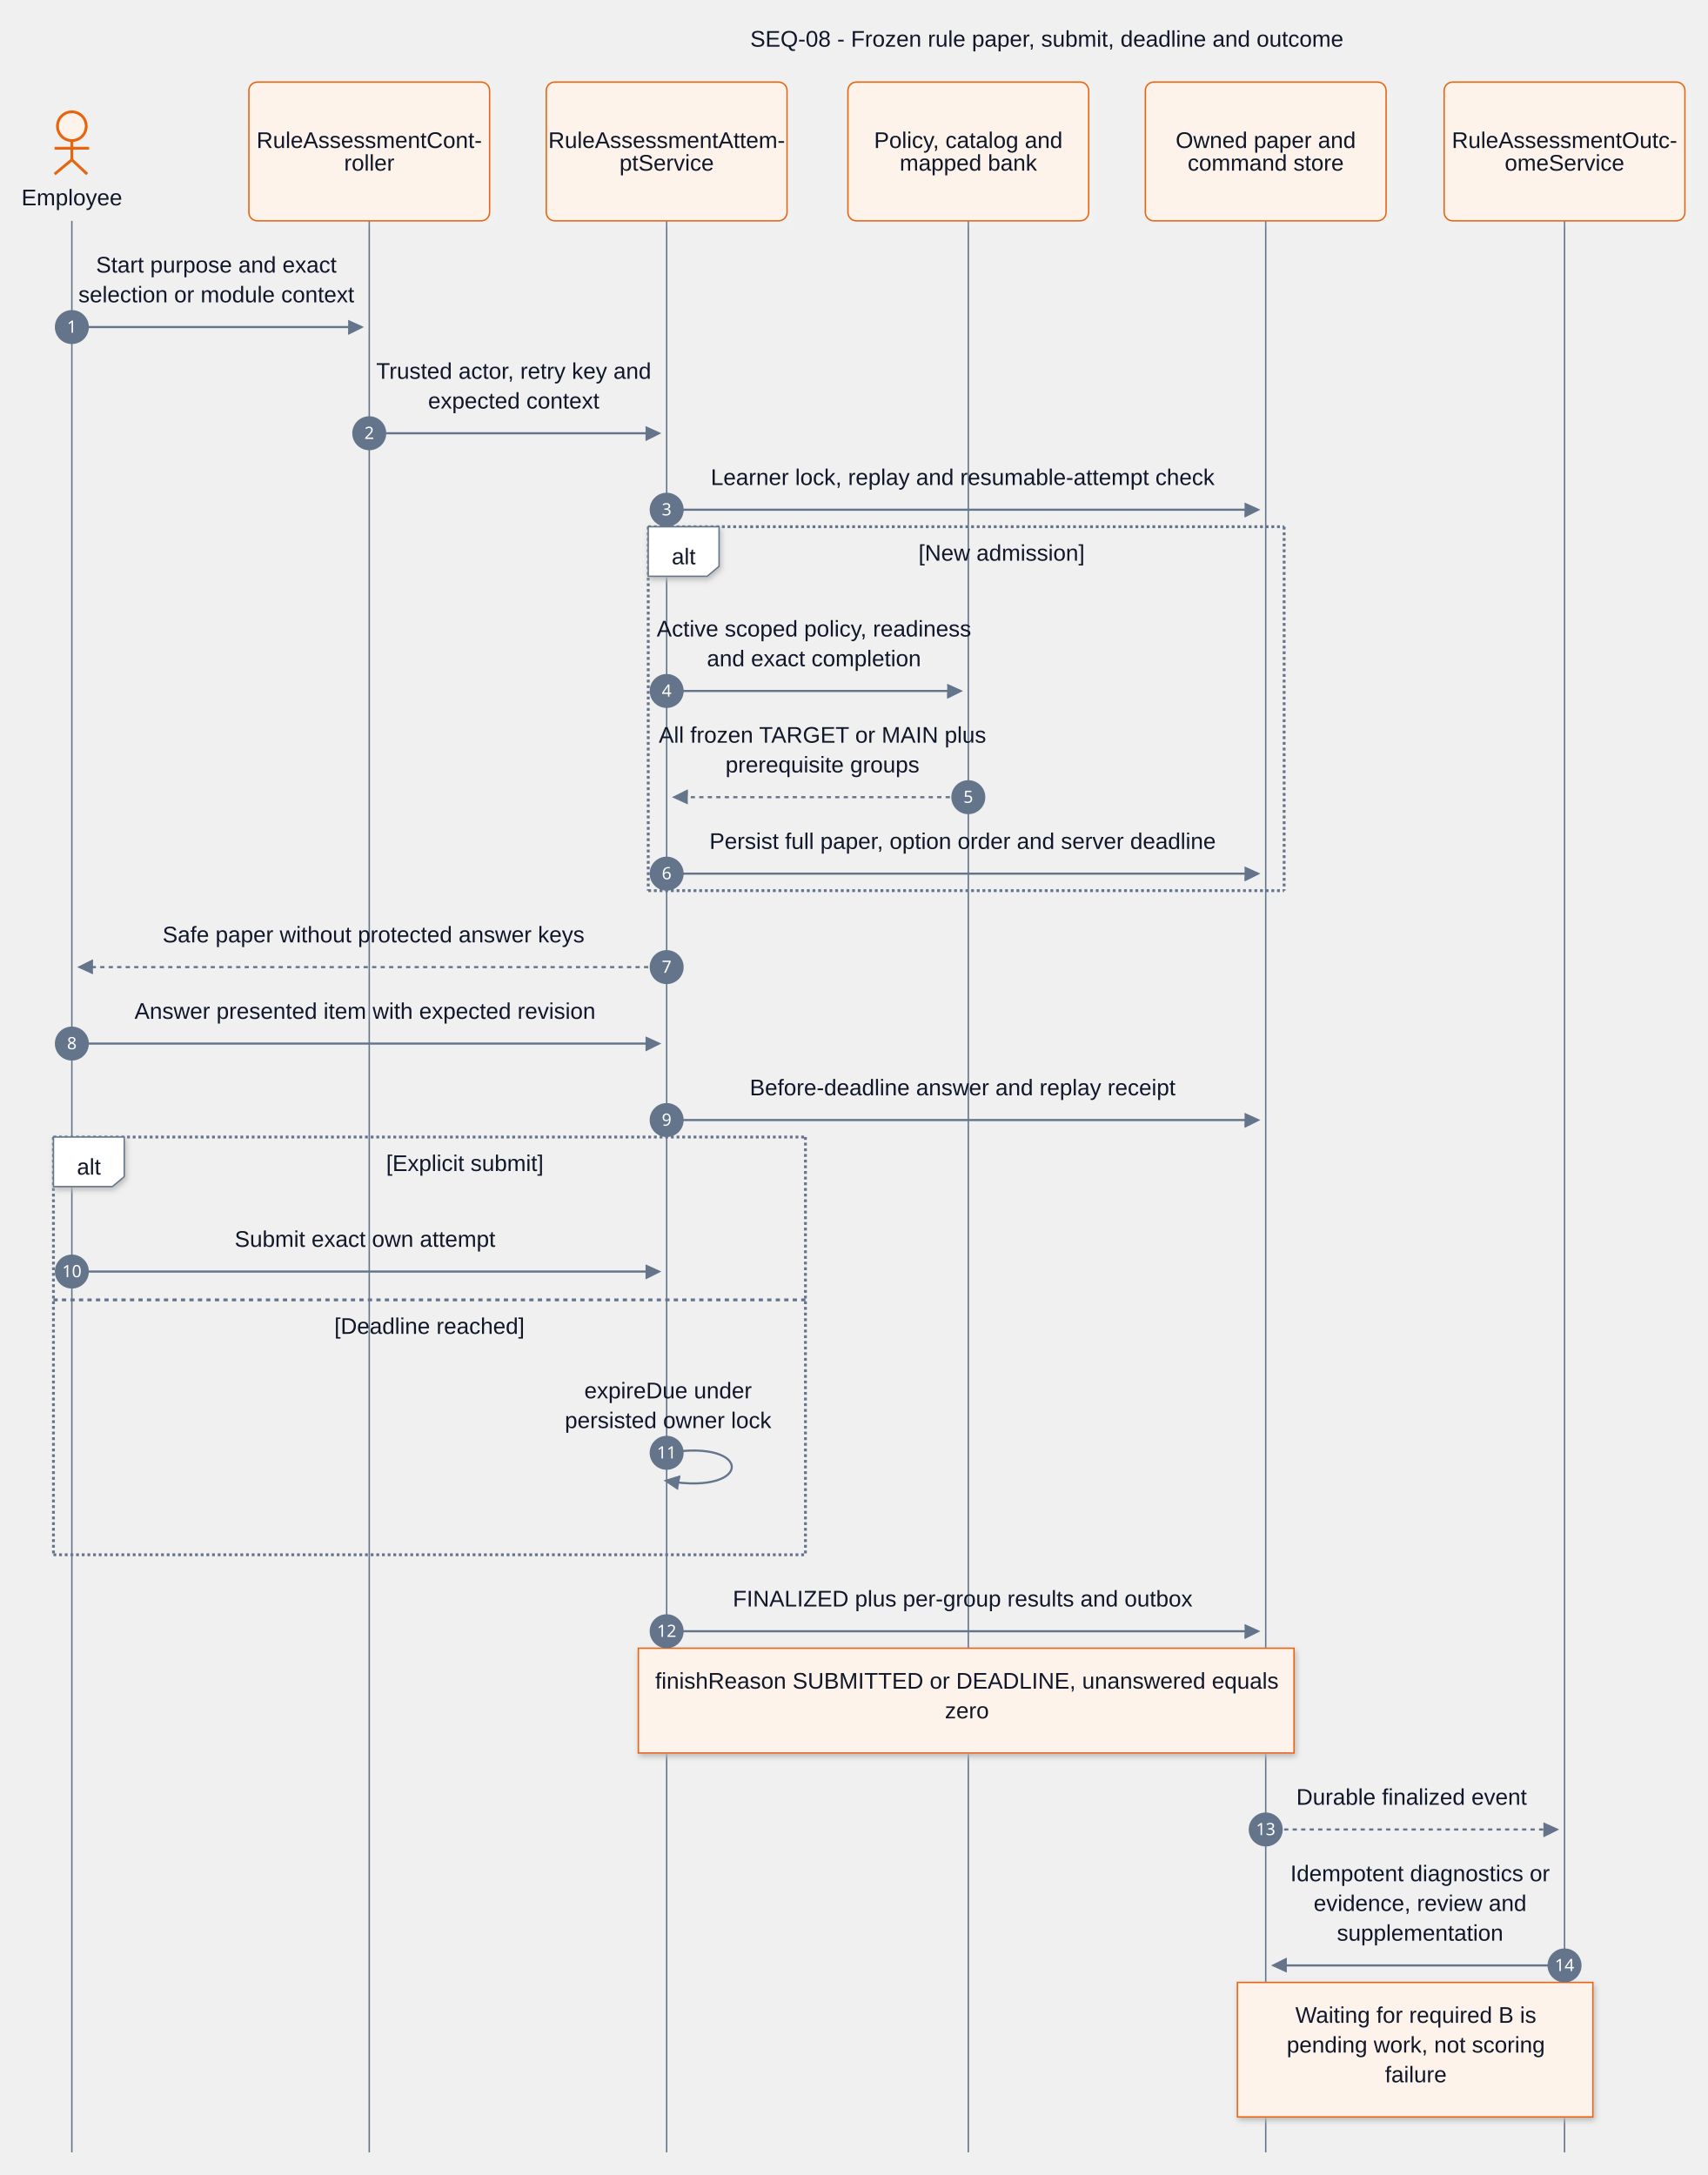
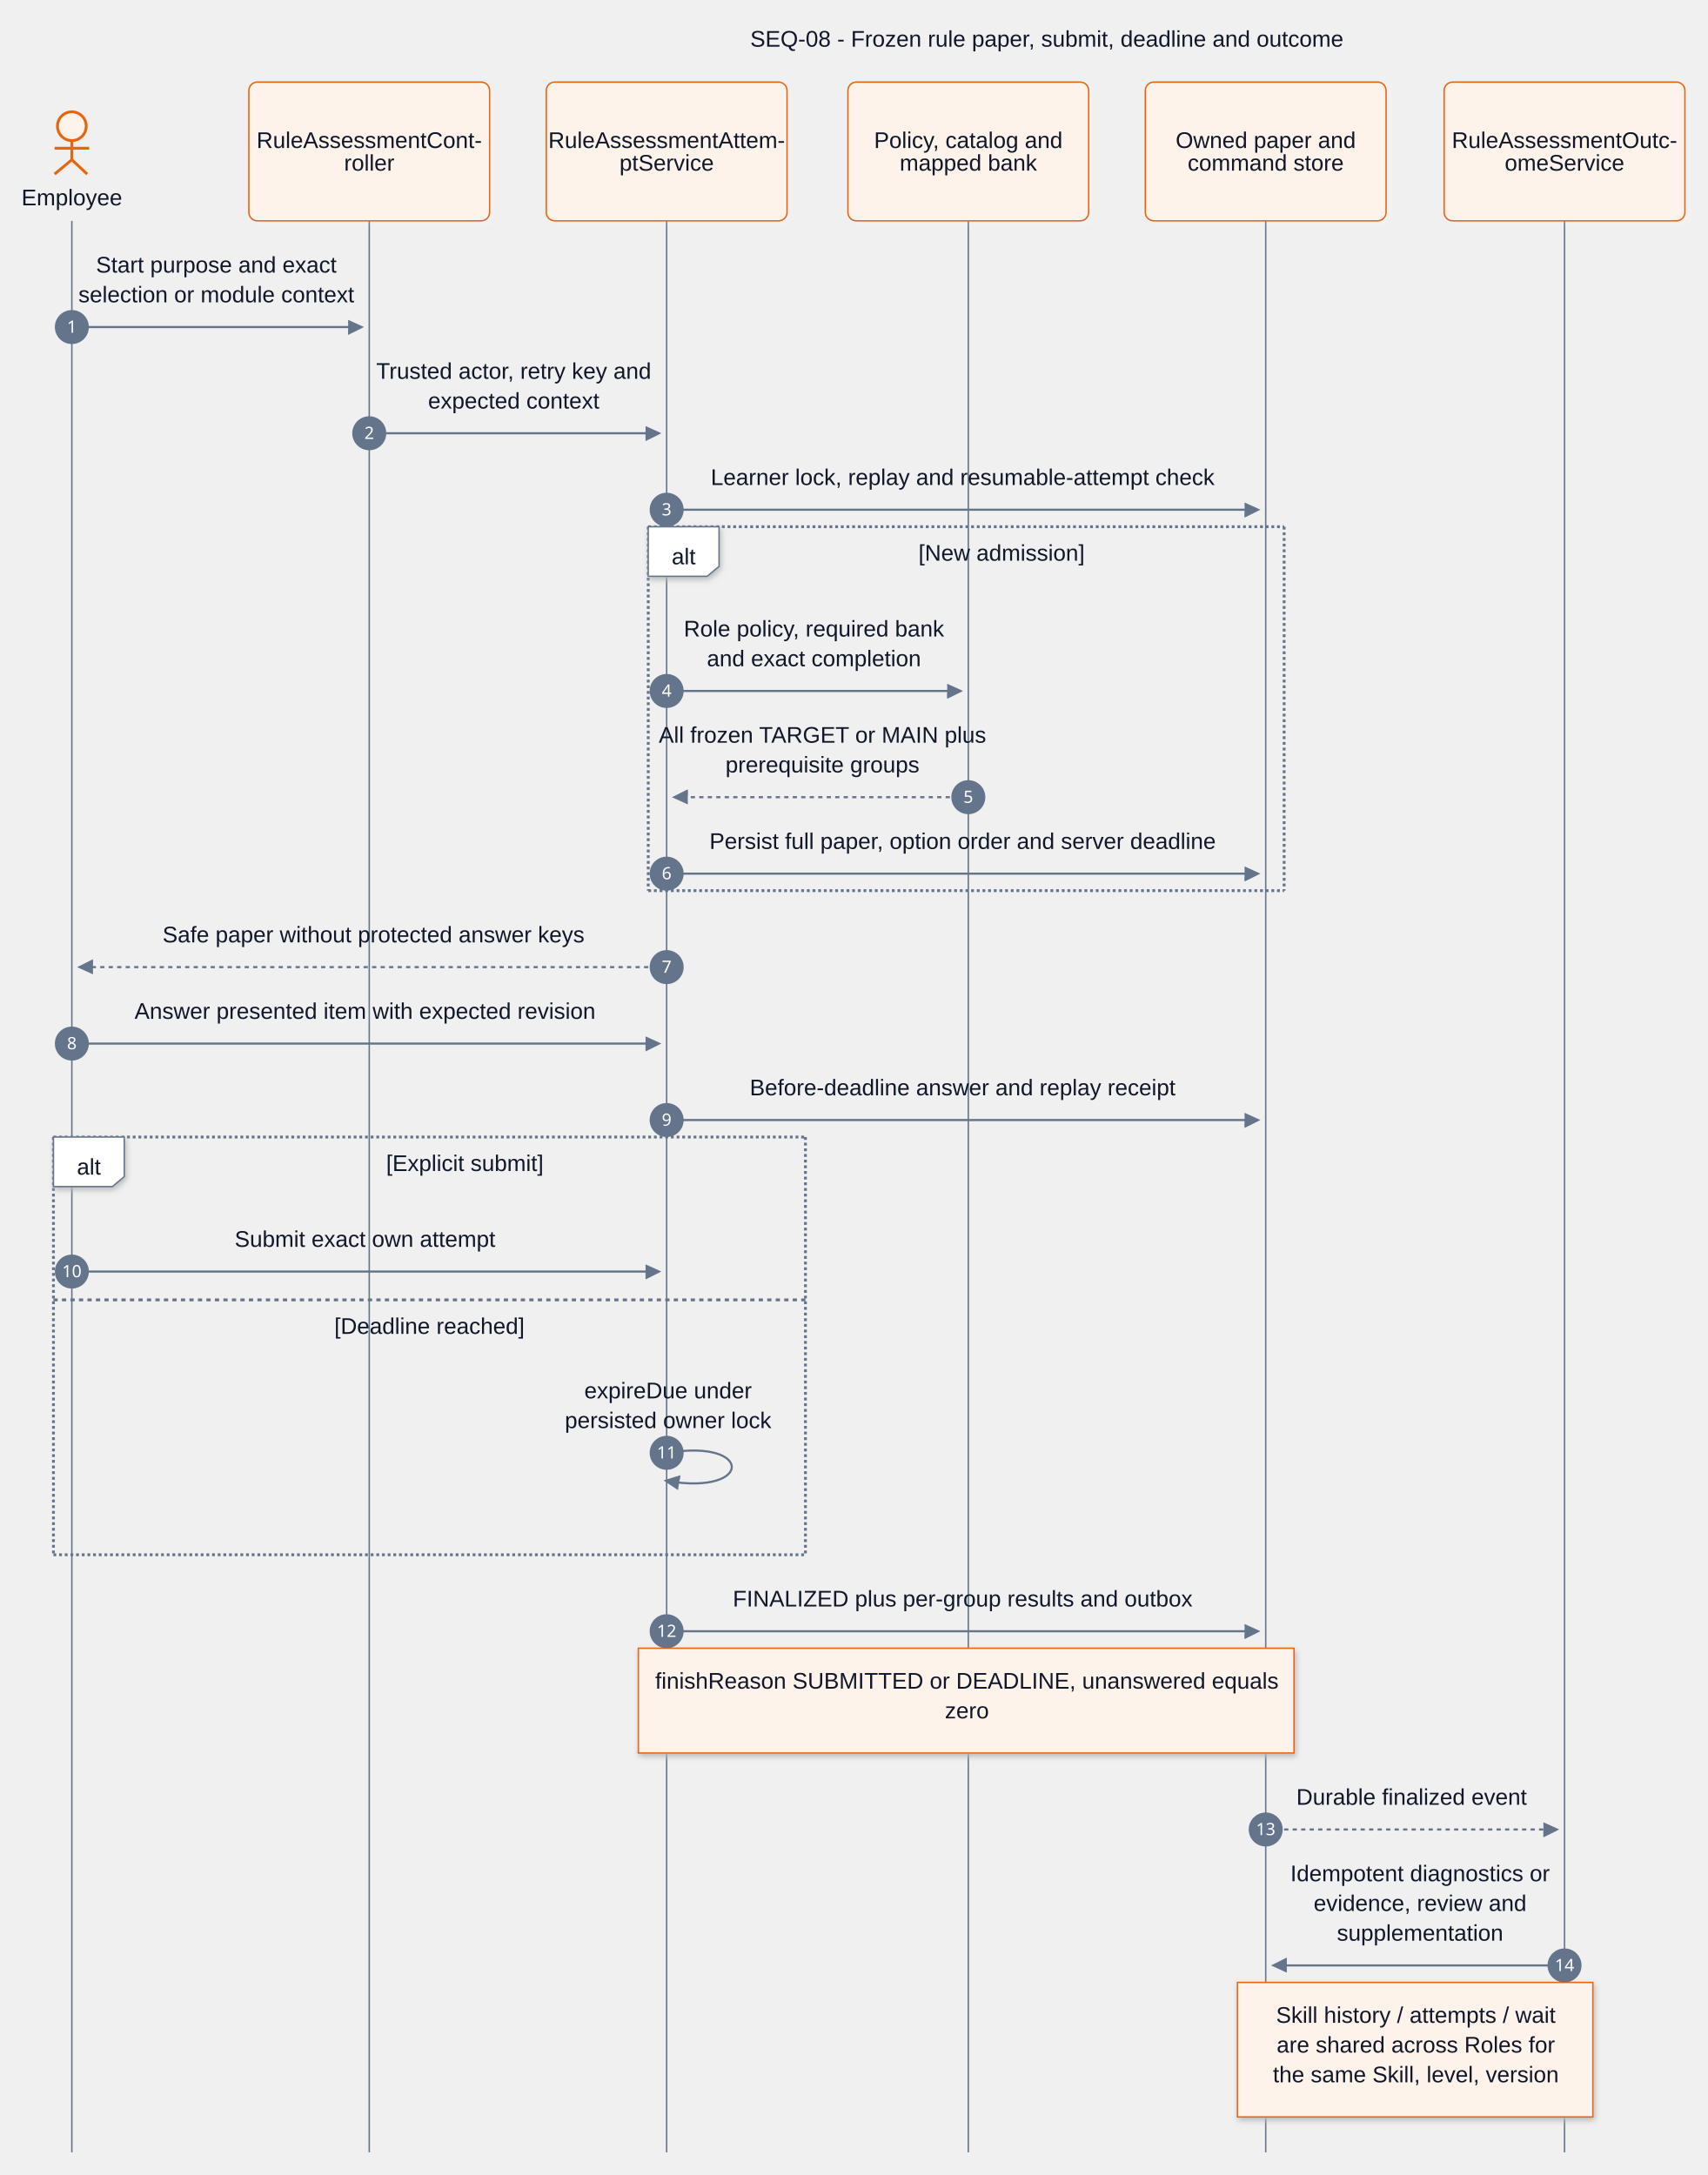
<svg xmlns="http://www.w3.org/2000/svg" id="flow_seq_08" width="1206" style="max-width: none;" viewBox="34.497 -57.961 1205.503 1535.961" role="graphics-document document" aria-roledescription="sequence" height="1536">
  <g>
    <line id="actor5" x1="1139" y1="98" x2="1139" y2="1462" class="actor-line 200" stroke-width="0.5px" stroke="#999" name="Worker" data-et="life-line" data-id="Worker" />
    <g id="root-5" data-look="neo" data-et="participant" data-type="participant" data-id="Worker">
      <rect x="1054" y="0" fill="#eaeaea" stroke="#666" width="170" height="98" name="Worker" rx="6" ry="6" class="actor actor-top" data-look="neo" filter="url(#flow_seq_08-drop-shadow)" />
      <text x="1139" y="49" dominant-baseline="central" alignment-baseline="central" class="actor actor-box" style="text-anchor: middle; font-size: 16px; font-weight: 400; font-family: &quot;Segoe UI&quot;, Arial, sans-serif;">
        <tspan x="1139" dy="-8">RuleAssessmentOutc-</tspan>
      </text>
      <text x="1139" y="49" dominant-baseline="central" alignment-baseline="central" class="actor actor-box" style="text-anchor: middle; font-size: 16px; font-weight: 400; font-family: &quot;Segoe UI&quot;, Arial, sans-serif;">
        <tspan x="1139" dy="8">omeService</tspan>
      </text>
    </g>
  </g>
  <g>
    <line id="actor4" x1="928" y1="98" x2="928" y2="1462" class="actor-line 200" stroke-width="0.5px" stroke="#999" name="PG" data-et="life-line" data-id="PG" />
    <g id="root-4" data-look="neo" data-et="participant" data-type="participant" data-id="PG">
      <rect x="843" y="0" fill="#eaeaea" stroke="#666" width="170" height="98" name="PG" rx="6" ry="6" class="actor actor-top" data-look="neo" filter="url(#flow_seq_08-drop-shadow)" />
      <text x="928" y="49" dominant-baseline="central" alignment-baseline="central" class="actor actor-box" style="text-anchor: middle; font-size: 16px; font-weight: 400; font-family: &quot;Segoe UI&quot;, Arial, sans-serif;">
        <tspan x="928" dy="-8">Owned paper and</tspan>
      </text>
      <text x="928" y="49" dominant-baseline="central" alignment-baseline="central" class="actor actor-box" style="text-anchor: middle; font-size: 16px; font-weight: 400; font-family: &quot;Segoe UI&quot;, Arial, sans-serif;">
        <tspan x="928" dy="8">command store</tspan>
      </text>
    </g>
  </g>
  <g>
    <line id="actor3" x1="718" y1="98" x2="718" y2="1462" class="actor-line 200" stroke-width="0.5px" stroke="#999" name="Catalog" data-et="life-line" data-id="Catalog" />
    <g id="root-3" data-look="neo" data-et="participant" data-type="participant" data-id="Catalog">
      <rect x="633" y="0" fill="#eaeaea" stroke="#666" width="170" height="98" name="Catalog" rx="6" ry="6" class="actor actor-top" data-look="neo" filter="url(#flow_seq_08-drop-shadow)" />
      <text x="718" y="49" dominant-baseline="central" alignment-baseline="central" class="actor actor-box" style="text-anchor: middle; font-size: 16px; font-weight: 400; font-family: &quot;Segoe UI&quot;, Arial, sans-serif;">
        <tspan x="718" dy="-8">Policy, catalog and</tspan>
      </text>
      <text x="718" y="49" dominant-baseline="central" alignment-baseline="central" class="actor actor-box" style="text-anchor: middle; font-size: 16px; font-weight: 400; font-family: &quot;Segoe UI&quot;, Arial, sans-serif;">
        <tspan x="718" dy="8">mapped bank</tspan>
      </text>
    </g>
  </g>
  <g>
    <line id="actor2" x1="505" y1="98" x2="505" y2="1462" class="actor-line 200" stroke-width="0.5px" stroke="#999" name="Attempts" data-et="life-line" data-id="Attempts" />
    <g id="root-2" data-look="neo" data-et="participant" data-type="participant" data-id="Attempts">
      <rect x="420" y="0" fill="#eaeaea" stroke="#666" width="170" height="98" name="Attempts" rx="6" ry="6" class="actor actor-top" data-look="neo" filter="url(#flow_seq_08-drop-shadow)" />
      <text x="505" y="49" dominant-baseline="central" alignment-baseline="central" class="actor actor-box" style="text-anchor: middle; font-size: 16px; font-weight: 400; font-family: &quot;Segoe UI&quot;, Arial, sans-serif;">
        <tspan x="505" dy="-8">RuleAssessmentAttem-</tspan>
      </text>
      <text x="505" y="49" dominant-baseline="central" alignment-baseline="central" class="actor actor-box" style="text-anchor: middle; font-size: 16px; font-weight: 400; font-family: &quot;Segoe UI&quot;, Arial, sans-serif;">
        <tspan x="505" dy="8">ptService</tspan>
      </text>
    </g>
  </g>
  <g>
    <line id="actor1" x1="295" y1="98" x2="295" y2="1462" class="actor-line 200" stroke-width="0.5px" stroke="#999" name="API" data-et="life-line" data-id="API" />
    <g id="root-1" data-look="neo" data-et="participant" data-type="participant" data-id="API">
      <rect x="210" y="0" fill="#eaeaea" stroke="#666" width="170" height="98" name="API" rx="6" ry="6" class="actor actor-top" data-look="neo" filter="url(#flow_seq_08-drop-shadow)" />
      <text x="295" y="49" dominant-baseline="central" alignment-baseline="central" class="actor actor-box" style="text-anchor: middle; font-size: 16px; font-weight: 400; font-family: &quot;Segoe UI&quot;, Arial, sans-serif;">
        <tspan x="295" dy="-8">RuleAssessmentCont-</tspan>
      </text>
      <text x="295" y="49" dominant-baseline="central" alignment-baseline="central" class="actor actor-box" style="text-anchor: middle; font-size: 16px; font-weight: 400; font-family: &quot;Segoe UI&quot;, Arial, sans-serif;">
        <tspan x="295" dy="8">roller</tspan>
      </text>
    </g>
  </g>
  <g>
    <line id="actor0" x1="85" y1="98" x2="85" y2="1462" class="actor-line 200" stroke-width="0.5px" stroke="#999" name="Employee" data-et="life-line" data-id="Employee" />
  </g>
  <style>#flow_seq_08{font-family:Segoe UI,Arial,sans-serif;font-size:16px;fill:#0f1729;}@keyframes edge-animation-frame{from{stroke-dashoffset:0;}}@keyframes dash{to{stroke-dashoffset:0;}}#flow_seq_08 .edge-animation-slow{stroke-dasharray:9,5!important;stroke-dashoffset:900;animation:dash 50s linear infinite;stroke-linecap:round;}#flow_seq_08 .edge-animation-fast{stroke-dasharray:9,5!important;stroke-dashoffset:900;animation:dash 20s linear infinite;stroke-linecap:round;}#flow_seq_08 .error-icon{fill:#ffffff;}#flow_seq_08 .error-text{fill:#0f1729;stroke:#0f1729;}#flow_seq_08 .edge-thickness-normal{stroke-width:1px;}#flow_seq_08 .edge-thickness-thick{stroke-width:3.5px;}#flow_seq_08 .edge-pattern-solid{stroke-dasharray:0;}#flow_seq_08 .edge-thickness-invisible{stroke-width:0;fill:none;}#flow_seq_08 .edge-pattern-dashed{stroke-dasharray:3;}#flow_seq_08 .edge-pattern-dotted{stroke-dasharray:2;}#flow_seq_08 .marker{fill:#64748b;stroke:#64748b;}#flow_seq_08 .marker.cross{stroke:#64748b;}#flow_seq_08 svg{font-family:Segoe UI,Arial,sans-serif;font-size:16px;}#flow_seq_08 p{margin:0;}#flow_seq_08 .actor{stroke:#e6650f;fill:#fef3eb;stroke-width:1;}#flow_seq_08 rect.actor.outer-path[data-look="neo"]{filter:drop-shadow( 1px 2px 2px rgba(185,185,185,1));}#flow_seq_08 rect.note[data-look="neo"]{stroke:#e6650f;fill:#fef3eb;filter:drop-shadow( 1px 2px 2px rgba(185,185,185,1));}#flow_seq_08 text.actor&gt;tspan{fill:#0f1729;stroke:none;}#flow_seq_08 .actor-line{stroke:#64748b;}#flow_seq_08 .innerArc{stroke-width:1.5;stroke-dasharray:none;}#flow_seq_08 .messageLine0{stroke-width:1.5;stroke-dasharray:none;stroke:#64748b;}#flow_seq_08 .messageLine1{stroke-width:1.5;stroke-dasharray:2,2;stroke:#64748b;}#flow_seq_08 [id$="-arrowhead"] path{fill:#64748b;stroke:#64748b;}#flow_seq_08 .sequenceNumber{fill:#ffffff;}#flow_seq_08 [id$="-sequencenumber"]{fill:#64748b;}#flow_seq_08 [id$="-crosshead"] path{fill:#64748b;stroke:#64748b;}#flow_seq_08 .messageText{fill:#0f1729;stroke:none;}#flow_seq_08 .labelBox{stroke:#64748b;fill:#ffffff;filter:drop-shadow( 1px 2px 2px rgba(185,185,185,1));}#flow_seq_08 .labelText,#flow_seq_08 .labelText&gt;tspan{fill:#0f1729;stroke:none;}#flow_seq_08 .loopText,#flow_seq_08 .loopText&gt;tspan{fill:#0f1729;stroke:none;}#flow_seq_08 .sectionTitle,#flow_seq_08 .sectionTitle&gt;tspan{fill:#0f1729;stroke:none;}#flow_seq_08 .loopLine{stroke-width:2px;stroke-dasharray:2,2;stroke:#64748b;fill:#64748b;}#flow_seq_08 .note{stroke:#e6650f;fill:#fef3eb;}#flow_seq_08 .noteText,#flow_seq_08 .noteText&gt;tspan{fill:#0f1729;stroke:none;}#flow_seq_08 .activation0{fill:#fef3eb;stroke:#e6650f;}#flow_seq_08 .activation1{fill:#fef3eb;stroke:#e6650f;}#flow_seq_08 .activation2{fill:#fef3eb;stroke:#e6650f;}#flow_seq_08 .actorPopupMenu{position:absolute;}#flow_seq_08 .actorPopupMenuPanel{position:absolute;fill:#fef3eb;box-shadow:0px 8px 16px 0px rgba(0,0,0,0.2);filter:drop-shadow(3px 5px 2px rgb(0 0 0 / 0.4));}#flow_seq_08 .actor-man circle,#flow_seq_08 line{fill:#fef3eb;stroke-width:2px;}#flow_seq_08 g rect.rect{filter:drop-shadow( 1px 2px 2px rgba(185,185,185,1));stroke:#64748b;}#flow_seq_08 .node .neo-node{stroke:#64748b;}#flow_seq_08 [data-look="neo"].node rect,#flow_seq_08 [data-look="neo"].cluster rect,#flow_seq_08 [data-look="neo"].node polygon{stroke:url(#flow_seq_08-gradient);filter:drop-shadow( 1px 2px 2px rgba(185,185,185,1));}#flow_seq_08 [data-look="neo"].swimlane.cluster rect{filter:none;}#flow_seq_08 [data-look="neo"].node path{stroke:url(#flow_seq_08-gradient);stroke-width:1px;}#flow_seq_08 [data-look="neo"].node .outer-path{filter:drop-shadow( 1px 2px 2px rgba(185,185,185,1));}#flow_seq_08 [data-look="neo"].node .neo-line path{stroke:#64748b;filter:none;}#flow_seq_08 [data-look="neo"].node circle{stroke:url(#flow_seq_08-gradient);filter:drop-shadow( 1px 2px 2px rgba(185,185,185,1));}#flow_seq_08 [data-look="neo"].node circle .state-start{fill:#000000;}#flow_seq_08 [data-look="neo"].icon-shape .icon{fill:url(#flow_seq_08-gradient);filter:drop-shadow( 1px 2px 2px rgba(185,185,185,1));}#flow_seq_08 [data-look="neo"].icon-shape .icon-neo path{stroke:url(#flow_seq_08-gradient);filter:drop-shadow( 1px 2px 2px rgba(185,185,185,1));}#flow_seq_08 .actor-line{stroke-width:1px;}#flow_seq_08 :root{--mermaid-font-family:Segoe UI,Arial,sans-serif;}</style>
  <g />
  <defs>
    <symbol id="flow_seq_08-computer" width="24" height="24">
      <path transform="scale(.5)" d="M2 2v13h20v-13h-20zm18 11h-16v-9h16v9zm-10.228 6l.466-1h3.524l.467 1h-4.457zm14.228 3h-24l2-6h2.104l-1.33 4h18.45l-1.297-4h2.073l2 6zm-5-10h-14v-7h14v7z" />
    </symbol>
  </defs>
  <defs>
    <symbol id="flow_seq_08-database" fill-rule="evenodd" clip-rule="evenodd">
      <path transform="scale(.5)" d="M12.258.001l.256.004.255.005.253.008.251.01.249.012.247.015.246.016.242.019.241.02.239.023.236.024.233.027.231.028.229.031.225.032.223.034.22.036.217.038.214.04.211.041.208.043.205.045.201.046.198.048.194.05.191.051.187.053.183.054.18.056.175.057.172.059.168.06.163.061.16.063.155.064.15.066.074.033.073.033.071.034.07.034.069.035.068.035.067.035.066.035.064.036.064.036.062.036.06.036.06.037.058.037.058.037.055.038.055.038.053.038.052.038.051.039.05.039.048.039.047.039.045.04.044.04.043.04.041.04.04.041.039.041.037.041.036.041.034.041.033.042.032.042.03.042.029.042.027.042.026.043.024.043.023.043.021.043.02.043.018.044.017.043.015.044.013.044.012.044.011.045.009.044.007.045.006.045.004.045.002.045.001.045v17l-.001.045-.002.045-.004.045-.006.045-.007.045-.009.044-.011.045-.012.044-.013.044-.015.044-.017.043-.018.044-.02.043-.021.043-.023.043-.024.043-.026.043-.027.042-.029.042-.03.042-.032.042-.033.042-.034.041-.036.041-.037.041-.039.041-.04.041-.041.04-.043.04-.044.04-.045.04-.047.039-.048.039-.05.039-.051.039-.052.038-.053.038-.055.038-.055.038-.058.037-.058.037-.06.037-.06.036-.062.036-.064.036-.064.036-.066.035-.067.035-.068.035-.069.035-.07.034-.071.034-.073.033-.074.033-.15.066-.155.064-.16.063-.163.061-.168.06-.172.059-.175.057-.18.056-.183.054-.187.053-.191.051-.194.05-.198.048-.201.046-.205.045-.208.043-.211.041-.214.04-.217.038-.22.036-.223.034-.225.032-.229.031-.231.028-.233.027-.236.024-.239.023-.241.02-.242.019-.246.016-.247.015-.249.012-.251.01-.253.008-.255.005-.256.004-.258.001-.258-.001-.256-.004-.255-.005-.253-.008-.251-.01-.249-.012-.247-.015-.245-.016-.243-.019-.241-.02-.238-.023-.236-.024-.234-.027-.231-.028-.228-.031-.226-.032-.223-.034-.22-.036-.217-.038-.214-.04-.211-.041-.208-.043-.204-.045-.201-.046-.198-.048-.195-.05-.19-.051-.187-.053-.184-.054-.179-.056-.176-.057-.172-.059-.167-.06-.164-.061-.159-.063-.155-.064-.151-.066-.074-.033-.072-.033-.072-.034-.07-.034-.069-.035-.068-.035-.067-.035-.066-.035-.064-.036-.063-.036-.062-.036-.061-.036-.06-.037-.058-.037-.057-.037-.056-.038-.055-.038-.053-.038-.052-.038-.051-.039-.049-.039-.049-.039-.046-.039-.046-.04-.044-.04-.043-.04-.041-.04-.04-.041-.039-.041-.037-.041-.036-.041-.034-.041-.033-.042-.032-.042-.03-.042-.029-.042-.027-.042-.026-.043-.024-.043-.023-.043-.021-.043-.02-.043-.018-.044-.017-.043-.015-.044-.013-.044-.012-.044-.011-.045-.009-.044-.007-.045-.006-.045-.004-.045-.002-.045-.001-.045v-17l.001-.045.002-.045.004-.045.006-.045.007-.045.009-.044.011-.045.012-.044.013-.044.015-.044.017-.043.018-.044.02-.043.021-.043.023-.043.024-.043.026-.043.027-.042.029-.042.03-.042.032-.042.033-.042.034-.041.036-.041.037-.041.039-.041.04-.041.041-.04.043-.04.044-.04.046-.04.046-.039.049-.039.049-.039.051-.039.052-.038.053-.038.055-.038.056-.038.057-.037.058-.037.06-.037.061-.036.062-.036.063-.036.064-.036.066-.035.067-.035.068-.035.069-.035.07-.034.072-.034.072-.033.074-.033.151-.066.155-.064.159-.063.164-.061.167-.06.172-.059.176-.057.179-.056.184-.054.187-.053.19-.051.195-.05.198-.048.201-.046.204-.045.208-.043.211-.041.214-.04.217-.038.22-.036.223-.034.226-.032.228-.031.231-.028.234-.027.236-.024.238-.023.241-.02.243-.019.245-.016.247-.015.249-.012.251-.01.253-.008.255-.005.256-.004.258-.001.258.001zm-9.258 20.499v.01l.001.021.003.021.004.022.005.021.006.022.007.022.009.023.01.022.011.023.012.023.013.023.015.023.016.024.017.023.018.024.019.024.021.024.022.025.023.024.024.025.052.049.056.05.061.051.066.051.07.051.075.051.079.052.084.052.088.052.092.052.097.052.102.051.105.052.11.052.114.051.119.051.123.051.127.05.131.05.135.05.139.048.144.049.147.047.152.047.155.047.16.045.163.045.167.043.171.043.176.041.178.041.183.039.187.039.19.037.194.035.197.035.202.033.204.031.209.03.212.029.216.027.219.025.222.024.226.021.23.02.233.018.236.016.24.015.243.012.246.01.249.008.253.005.256.004.259.001.26-.001.257-.004.254-.005.25-.008.247-.011.244-.012.241-.014.237-.016.233-.018.231-.021.226-.021.224-.024.22-.026.216-.027.212-.028.21-.031.205-.031.202-.034.198-.034.194-.036.191-.037.187-.039.183-.04.179-.04.175-.042.172-.043.168-.044.163-.045.16-.046.155-.046.152-.047.148-.048.143-.049.139-.049.136-.05.131-.05.126-.05.123-.051.118-.052.114-.051.11-.052.106-.052.101-.052.096-.052.092-.052.088-.053.083-.051.079-.052.074-.052.07-.051.065-.051.06-.051.056-.05.051-.05.023-.024.023-.025.021-.024.02-.024.019-.024.018-.024.017-.024.015-.023.014-.024.013-.023.012-.023.01-.023.01-.022.008-.022.006-.022.006-.022.004-.022.004-.021.001-.021.001-.021v-4.127l-.077.055-.08.053-.083.054-.085.053-.087.052-.09.052-.093.051-.095.05-.097.05-.1.049-.102.049-.105.048-.106.047-.109.047-.111.046-.114.045-.115.045-.118.044-.12.043-.122.042-.124.042-.126.041-.128.04-.13.04-.132.038-.134.038-.135.037-.138.037-.139.035-.142.035-.143.034-.144.033-.147.032-.148.031-.15.03-.151.03-.153.029-.154.027-.156.027-.158.026-.159.025-.161.024-.162.023-.163.022-.165.021-.166.02-.167.019-.169.018-.169.017-.171.016-.173.015-.173.014-.175.013-.175.012-.177.011-.178.01-.179.008-.179.008-.181.006-.182.005-.182.004-.184.003-.184.002h-.37l-.184-.002-.184-.003-.182-.004-.182-.005-.181-.006-.179-.008-.179-.008-.178-.01-.176-.011-.176-.012-.175-.013-.173-.014-.172-.015-.171-.016-.17-.017-.169-.018-.167-.019-.166-.02-.165-.021-.163-.022-.162-.023-.161-.024-.159-.025-.157-.026-.156-.027-.155-.027-.153-.029-.151-.03-.15-.03-.148-.031-.146-.032-.145-.033-.143-.034-.141-.035-.14-.035-.137-.037-.136-.037-.134-.038-.132-.038-.13-.04-.128-.04-.126-.041-.124-.042-.122-.042-.12-.044-.117-.043-.116-.045-.113-.045-.112-.046-.109-.047-.106-.047-.105-.048-.102-.049-.1-.049-.097-.05-.095-.05-.093-.052-.09-.051-.087-.052-.085-.053-.083-.054-.08-.054-.077-.054v4.127zm0-5.654v.011l.001.021.003.021.004.021.005.022.006.022.007.022.009.022.01.022.011.023.012.023.013.023.015.024.016.023.017.024.018.024.019.024.021.024.022.024.023.025.024.024.052.05.056.05.061.05.066.051.07.051.075.052.079.051.084.052.088.052.092.052.097.052.102.052.105.052.11.051.114.051.119.052.123.05.127.051.131.05.135.049.139.049.144.048.147.048.152.047.155.046.16.045.163.045.167.044.171.042.176.042.178.04.183.04.187.038.19.037.194.036.197.034.202.033.204.032.209.03.212.028.216.027.219.025.222.024.226.022.23.02.233.018.236.016.24.014.243.012.246.01.249.008.253.006.256.003.259.001.26-.001.257-.003.254-.006.25-.008.247-.01.244-.012.241-.015.237-.016.233-.018.231-.02.226-.022.224-.024.22-.025.216-.027.212-.029.21-.03.205-.032.202-.033.198-.035.194-.036.191-.037.187-.039.183-.039.179-.041.175-.042.172-.043.168-.044.163-.045.16-.045.155-.047.152-.047.148-.048.143-.048.139-.05.136-.049.131-.05.126-.051.123-.051.118-.051.114-.052.11-.052.106-.052.101-.052.096-.052.092-.052.088-.052.083-.052.079-.052.074-.051.07-.052.065-.051.06-.05.056-.051.051-.049.023-.025.023-.024.021-.025.02-.024.019-.024.018-.024.017-.024.015-.023.014-.023.013-.024.012-.022.01-.023.01-.023.008-.022.006-.022.006-.022.004-.021.004-.022.001-.021.001-.021v-4.139l-.077.054-.08.054-.083.054-.085.052-.087.053-.09.051-.093.051-.095.051-.097.05-.1.049-.102.049-.105.048-.106.047-.109.047-.111.046-.114.045-.115.044-.118.044-.12.044-.122.042-.124.042-.126.041-.128.04-.13.039-.132.039-.134.038-.135.037-.138.036-.139.036-.142.035-.143.033-.144.033-.147.033-.148.031-.15.03-.151.03-.153.028-.154.028-.156.027-.158.026-.159.025-.161.024-.162.023-.163.022-.165.021-.166.02-.167.019-.169.018-.169.017-.171.016-.173.015-.173.014-.175.013-.175.012-.177.011-.178.009-.179.009-.179.007-.181.007-.182.005-.182.004-.184.003-.184.002h-.37l-.184-.002-.184-.003-.182-.004-.182-.005-.181-.007-.179-.007-.179-.009-.178-.009-.176-.011-.176-.012-.175-.013-.173-.014-.172-.015-.171-.016-.17-.017-.169-.018-.167-.019-.166-.02-.165-.021-.163-.022-.162-.023-.161-.024-.159-.025-.157-.026-.156-.027-.155-.028-.153-.028-.151-.03-.15-.03-.148-.031-.146-.033-.145-.033-.143-.033-.141-.035-.14-.036-.137-.036-.136-.037-.134-.038-.132-.039-.13-.039-.128-.04-.126-.041-.124-.042-.122-.043-.12-.043-.117-.044-.116-.044-.113-.046-.112-.046-.109-.046-.106-.047-.105-.048-.102-.049-.1-.049-.097-.05-.095-.051-.093-.051-.09-.051-.087-.053-.085-.052-.083-.054-.08-.054-.077-.054v4.139zm0-5.666v.011l.001.02.003.022.004.021.005.022.006.021.007.022.009.023.01.022.011.023.012.023.013.023.015.023.016.024.017.024.018.023.019.024.021.025.022.024.023.024.024.025.052.05.056.05.061.05.066.051.07.051.075.052.079.051.084.052.088.052.092.052.097.052.102.052.105.051.11.052.114.051.119.051.123.051.127.05.131.05.135.05.139.049.144.048.147.048.152.047.155.046.16.045.163.045.167.043.171.043.176.042.178.04.183.04.187.038.19.037.194.036.197.034.202.033.204.032.209.03.212.028.216.027.219.025.222.024.226.021.23.02.233.018.236.017.24.014.243.012.246.01.249.008.253.006.256.003.259.001.26-.001.257-.003.254-.006.25-.008.247-.01.244-.013.241-.014.237-.016.233-.018.231-.02.226-.022.224-.024.22-.025.216-.027.212-.029.21-.03.205-.032.202-.033.198-.035.194-.036.191-.037.187-.039.183-.039.179-.041.175-.042.172-.043.168-.044.163-.045.16-.045.155-.047.152-.047.148-.048.143-.049.139-.049.136-.049.131-.051.126-.05.123-.051.118-.052.114-.051.11-.052.106-.052.101-.052.096-.052.092-.052.088-.052.083-.052.079-.052.074-.052.07-.051.065-.051.06-.051.056-.05.051-.049.023-.025.023-.025.021-.024.02-.024.019-.024.018-.024.017-.024.015-.023.014-.024.013-.023.012-.023.01-.022.01-.023.008-.022.006-.022.006-.022.004-.022.004-.021.001-.021.001-.021v-4.153l-.077.054-.08.054-.083.053-.085.053-.087.053-.09.051-.093.051-.095.051-.097.05-.1.049-.102.048-.105.048-.106.048-.109.046-.111.046-.114.046-.115.044-.118.044-.12.043-.122.043-.124.042-.126.041-.128.04-.13.039-.132.039-.134.038-.135.037-.138.036-.139.036-.142.034-.143.034-.144.033-.147.032-.148.032-.15.03-.151.03-.153.028-.154.028-.156.027-.158.026-.159.024-.161.024-.162.023-.163.023-.165.021-.166.02-.167.019-.169.018-.169.017-.171.016-.173.015-.173.014-.175.013-.175.012-.177.01-.178.01-.179.009-.179.007-.181.006-.182.006-.182.004-.184.003-.184.001-.185.001-.185-.001-.184-.001-.184-.003-.182-.004-.182-.006-.181-.006-.179-.007-.179-.009-.178-.01-.176-.01-.176-.012-.175-.013-.173-.014-.172-.015-.171-.016-.17-.017-.169-.018-.167-.019-.166-.02-.165-.021-.163-.023-.162-.023-.161-.024-.159-.024-.157-.026-.156-.027-.155-.028-.153-.028-.151-.03-.15-.03-.148-.032-.146-.032-.145-.033-.143-.034-.141-.034-.14-.036-.137-.036-.136-.037-.134-.038-.132-.039-.13-.039-.128-.041-.126-.041-.124-.041-.122-.043-.12-.043-.117-.044-.116-.044-.113-.046-.112-.046-.109-.046-.106-.048-.105-.048-.102-.048-.1-.05-.097-.049-.095-.051-.093-.051-.09-.052-.087-.052-.085-.053-.083-.053-.08-.054-.077-.054v4.153zm8.74-8.179l-.257.004-.254.005-.25.008-.247.011-.244.012-.241.014-.237.016-.233.018-.231.021-.226.022-.224.023-.22.026-.216.027-.212.028-.21.031-.205.032-.202.033-.198.034-.194.036-.191.038-.187.038-.183.04-.179.041-.175.042-.172.043-.168.043-.163.045-.16.046-.155.046-.152.048-.148.048-.143.048-.139.049-.136.05-.131.05-.126.051-.123.051-.118.051-.114.052-.11.052-.106.052-.101.052-.096.052-.092.052-.088.052-.083.052-.079.052-.074.051-.07.052-.065.051-.06.05-.056.05-.051.05-.023.025-.023.024-.021.024-.02.025-.019.024-.018.024-.017.023-.015.024-.014.023-.013.023-.012.023-.01.023-.01.022-.008.022-.006.023-.006.021-.004.022-.004.021-.001.021-.001.021.001.021.001.021.004.021.004.022.006.021.006.023.008.022.01.022.01.023.012.023.013.023.014.023.015.024.017.023.018.024.019.024.02.025.021.024.023.024.023.025.051.05.056.05.06.05.065.051.07.052.074.051.079.052.083.052.088.052.092.052.096.052.101.052.106.052.11.052.114.052.118.051.123.051.126.051.131.05.136.05.139.049.143.048.148.048.152.048.155.046.16.046.163.045.168.043.172.043.175.042.179.041.183.04.187.038.191.038.194.036.198.034.202.033.205.032.21.031.212.028.216.027.22.026.224.023.226.022.231.021.233.018.237.016.241.014.244.012.247.011.25.008.254.005.257.004.26.001.26-.001.257-.004.254-.005.25-.008.247-.011.244-.012.241-.014.237-.016.233-.018.231-.021.226-.022.224-.023.22-.026.216-.027.212-.028.21-.031.205-.032.202-.033.198-.034.194-.036.191-.038.187-.038.183-.04.179-.041.175-.042.172-.043.168-.043.163-.045.16-.046.155-.046.152-.048.148-.048.143-.048.139-.049.136-.05.131-.05.126-.051.123-.051.118-.051.114-.052.11-.052.106-.052.101-.052.096-.052.092-.052.088-.052.083-.052.079-.052.074-.051.07-.052.065-.051.06-.05.056-.05.051-.05.023-.025.023-.024.021-.024.02-.025.019-.024.018-.024.017-.023.015-.024.014-.023.013-.023.012-.023.01-.023.01-.022.008-.022.006-.023.006-.021.004-.022.004-.021.001-.021.001-.021-.001-.021-.001-.021-.004-.021-.004-.022-.006-.021-.006-.023-.008-.022-.01-.022-.01-.023-.012-.023-.013-.023-.014-.023-.015-.024-.017-.023-.018-.024-.019-.024-.02-.025-.021-.024-.023-.024-.023-.025-.051-.05-.056-.05-.06-.05-.065-.051-.07-.052-.074-.051-.079-.052-.083-.052-.088-.052-.092-.052-.096-.052-.101-.052-.106-.052-.11-.052-.114-.052-.118-.051-.123-.051-.126-.051-.131-.05-.136-.05-.139-.049-.143-.048-.148-.048-.152-.048-.155-.046-.16-.046-.163-.045-.168-.043-.172-.043-.175-.042-.179-.041-.183-.04-.187-.038-.191-.038-.194-.036-.198-.034-.202-.033-.205-.032-.21-.031-.212-.028-.216-.027-.22-.026-.224-.023-.226-.022-.231-.021-.233-.018-.237-.016-.241-.014-.244-.012-.247-.011-.25-.008-.254-.005-.257-.004-.26-.001-.26.001z" />
    </symbol>
  </defs>
  <defs>
    <symbol id="flow_seq_08-clock" width="24" height="24">
      <path transform="scale(.5)" d="M12 2c5.514 0 10 4.486 10 10s-4.486 10-10 10-10-4.486-10-10 4.486-10 10-10zm0-2c-6.627 0-12 5.373-12 12s5.373 12 12 12 12-5.373 12-12-5.373-12-12-12zm5.848 12.459c.202.038.202.333.001.372-1.907.361-6.045 1.111-6.547 1.111-.719 0-1.301-.582-1.301-1.301 0-.512.77-5.447 1.125-7.445.034-.192.312-.181.343.014l.985 6.238 5.394 1.011z" />
    </symbol>
  </defs>
  <defs>
    <marker id="flow_seq_08-arrowhead" refX="7.9" refY="5" markerUnits="userSpaceOnUse" markerWidth="12" markerHeight="12" orient="auto-start-reverse">
      <path d="M -1 0 L 10 5 L 0 10 z" />
    </marker>
  </defs>
  <defs>
    <marker id="flow_seq_08-crosshead" markerWidth="15" markerHeight="8" orient="auto" refX="4" refY="4.5">
      <path fill="none" stroke="#000000" stroke-width="1pt" d="M 1,2 L 6,7 M 6,2 L 1,7" style="stroke-dasharray: 0, 0;" />
    </marker>
  </defs>
  <defs>
    <marker id="flow_seq_08-filled-head" refX="15.5" refY="7" markerWidth="20" markerHeight="28" orient="auto">
      <path d="M 18,7 L9,13 L14,7 L9,1 Z" />
    </marker>
  </defs>
  <defs>
    <marker id="flow_seq_08-sequencenumber" refX="15" refY="15" markerWidth="60" markerHeight="40" orient="auto">
      <circle cx="15" cy="15" r="6" />
    </marker>
  </defs>
  <defs>
    <marker id="flow_seq_08-solidTopArrowHead" refX="7.9" refY="7.25" markerUnits="userSpaceOnUse" markerWidth="12" markerHeight="12" orient="auto-start-reverse">
      <path d="M 0 0 L 10 8 L 0 8 z" />
    </marker>
  </defs>
  <defs>
    <marker id="flow_seq_08-solidBottomArrowHead" refX="7.9" refY="0.75" markerUnits="userSpaceOnUse" markerWidth="12" markerHeight="12" orient="auto-start-reverse">
      <path d="M 0 0 L 10 0 L 0 8 z" />
    </marker>
  </defs>
  <defs>
    <marker id="flow_seq_08-stickTopArrowHead" refX="7.5" refY="7" markerUnits="userSpaceOnUse" markerWidth="12" markerHeight="12" orient="auto-start-reverse">
      <path d="M 0 0 L 7 7" stroke="black" stroke-width="1.5" fill="none" />
    </marker>
  </defs>
  <defs>
    <marker id="flow_seq_08-stickBottomArrowHead" refX="7.5" refY="0" markerUnits="userSpaceOnUse" markerWidth="12" markerHeight="12" orient="auto-start-reverse">
      <path d="M 0 7 L 7 0" stroke="black" stroke-width="1.5" fill="none" />
    </marker>
  </defs>
  <defs>
    <filter id="flow_seq_08-drop-shadow" height="130%" width="130%">
      <feDropShadow dx="4" dy="4" stdDeviation="0" flood-opacity="0.06" flood-color="#FFFFFF" />
    </filter>
  </defs>
  <g data-et="control-structure" data-id="i8">
    <line x1="492" y1="314" x2="941" y2="314" class="loopLine" />
    <line x1="941" y1="314" x2="941" y2="571" class="loopLine" />
    <line x1="492" y1="571" x2="941" y2="571" class="loopLine" />
    <line x1="492" y1="314" x2="492" y2="571" class="loopLine" />
    <polygon points="492,314 542,314 542,342 533.6,349 492,349" class="labelBox" />
    <text x="517" y="336" text-anchor="middle" dominant-baseline="middle" alignment-baseline="middle" class="labelText" style="font-family: &quot;Segoe UI&quot;, Arial, sans-serif; font-size: 16px; font-weight: 400;">alt</text>
    <text x="741.5" y="338" text-anchor="middle" class="loopText" style="font-family: &quot;Segoe UI&quot;, Arial, sans-serif; font-size: 16px; font-weight: 400;">
      <tspan x="741.5">[New admission]</tspan>
    </text>
  </g>
  <g data-et="control-structure" data-id="i16">
    <line x1="72" y1="745" x2="603" y2="745" class="loopLine" />
    <line x1="603" y1="745" x2="603" y2="1040" class="loopLine" />
    <line x1="72" y1="1040" x2="603" y2="1040" class="loopLine" />
    <line x1="72" y1="745" x2="72" y2="1040" class="loopLine" />
    <line x1="72" y1="860" x2="603" y2="860" class="loopLine" style="stroke-dasharray: 3, 3;" />
    <polygon points="72,745 122,745 122,773 113.6,780 72,780" class="labelBox" />
    <text x="97" y="767" text-anchor="middle" dominant-baseline="middle" alignment-baseline="middle" class="labelText" style="font-family: &quot;Segoe UI&quot;, Arial, sans-serif; font-size: 16px; font-weight: 400;">alt</text>
    <text x="362.5" y="769" text-anchor="middle" class="loopText" style="font-family: &quot;Segoe UI&quot;, Arial, sans-serif; font-size: 16px; font-weight: 400;">
      <tspan x="362.5">[Explicit submit]</tspan>
    </text>
    <text x="337.5" y="884" text-anchor="middle" class="sectionTitle" style="font-family: &quot;Segoe UI&quot;, Arial, sans-serif; font-size: 16px; font-weight: 400;">[Deadline reached]</text>
  </g>
  <g data-et="note" data-id="i18">
    <rect x="485" y="1106" fill="#EDF2AE" stroke="#666" width="463" height="74" class="note" data-look="neo" />
    <text x="717" y="1114" text-anchor="middle" dominant-baseline="middle" alignment-baseline="middle" class="noteText" dy="1em" style="font-family: &quot;Segoe UI&quot;, Arial, sans-serif; font-size: 16px; font-weight: 400;">
      <tspan x="717">finishReason SUBMITTED or DEADLINE, unanswered equals</tspan>
    </text>
    <text x="717" y="1135" text-anchor="middle" dominant-baseline="middle" alignment-baseline="middle" class="noteText" dy="1em" style="font-family: &quot;Segoe UI&quot;, Arial, sans-serif; font-size: 16px; font-weight: 400;">
      <tspan x="717">zero</tspan>
    </text>
  </g>
  <g data-et="note" data-id="i21">
    <rect x="908" y="1342" fill="#EDF2AE" stroke="#666" width="251" height="95" class="note" data-look="neo" />
    <text x="1034" y="1350" text-anchor="middle" dominant-baseline="middle" alignment-baseline="middle" class="noteText" dy="1em" style="font-family: &quot;Segoe UI&quot;, Arial, sans-serif; font-size: 16px; font-weight: 400;">
-       <tspan x="1034">Waiting for required B is</tspan>
+       <tspan x="1034">Skill history / attempts / wait</tspan>
    </text>
    <text x="1034" y="1371" text-anchor="middle" dominant-baseline="middle" alignment-baseline="middle" class="noteText" dy="1em" style="font-family: &quot;Segoe UI&quot;, Arial, sans-serif; font-size: 16px; font-weight: 400;">
-       <tspan x="1034">pending work, not scoring</tspan>
+       <tspan x="1034">are shared across Roles for</tspan>
    </text>
    <text x="1034" y="1392" text-anchor="middle" dominant-baseline="middle" alignment-baseline="middle" class="noteText" dy="1em" style="font-family: &quot;Segoe UI&quot;, Arial, sans-serif; font-size: 16px; font-weight: 400;">
-       <tspan x="1034">failure</tspan>
+       <tspan x="1034">the same Skill, level, version</tspan>
    </text>
  </g>
  <g class="actor-man actor-top" name="Employee" data-et="participant" data-type="actor" data-id="Employee" style="stroke: rgb(230, 101, 15);">
    <line id="actor-man-torso0" x1="85" y1="41.308" x2="85" y2="54.846" />
    <line id="actor-man-arms0" x1="72.815" y1="46.723" x2="97.185" y2="46.723" />
    <line x1="72.815" y1="65" x2="85" y2="54.846" />
    <line x1="85" y1="54.846" x2="95.831" y2="65" />
    <circle cx="85" cy="31.154" r="10.154" width="170" height="98" />
    <text x="85" y="81.5" dominant-baseline="central" alignment-baseline="central" class="actor actor-man" style="text-anchor: middle; font-size: 16px; font-weight: 400; font-family: &quot;Segoe UI&quot;, Arial, sans-serif;">
      <tspan x="85" dy="0">Employee</tspan>
    </text>
  </g>
  <text x="187" y="114" text-anchor="middle" dominant-baseline="middle" alignment-baseline="middle" class="messageText" dy="1em" style="font-family: &quot;Segoe UI&quot;, Arial, sans-serif; font-size: 16px; font-weight: 400;">Start purpose and exact</text>
  <text x="187" y="135" text-anchor="middle" dominant-baseline="middle" alignment-baseline="middle" class="messageText" dy="1em" style="font-family: &quot;Segoe UI&quot;, Arial, sans-serif; font-size: 16px; font-weight: 400;">selection or module context</text>
  <line x1="92" y1="173" x2="288" y2="173" class="messageLine0" data-et="message" data-id="i1" data-from="Employee" data-to="API" stroke-width="2" stroke="none" marker-end="url(#flow_seq_08-arrowhead)" style="fill: none;" />
  <line x1="85" y1="173" x2="85" y2="173" stroke-width="0" marker-start="url(#flow_seq_08-sequencenumber)" />
  <text x="85" y="177" font-family="sans-serif" font-size="12px" text-anchor="middle" class="sequenceNumber">1</text>
  <text x="397" y="189" text-anchor="middle" dominant-baseline="middle" alignment-baseline="middle" class="messageText" dy="1em" style="font-family: &quot;Segoe UI&quot;, Arial, sans-serif; font-size: 16px; font-weight: 400;">Trusted actor, retry key and</text>
  <text x="397" y="210" text-anchor="middle" dominant-baseline="middle" alignment-baseline="middle" class="messageText" dy="1em" style="font-family: &quot;Segoe UI&quot;, Arial, sans-serif; font-size: 16px; font-weight: 400;">expected context</text>
  <line x1="302" y1="248" x2="498" y2="248" class="messageLine0" data-et="message" data-id="i2" data-from="API" data-to="Attempts" stroke-width="2" stroke="none" marker-end="url(#flow_seq_08-arrowhead)" style="fill: none;" />
  <line x1="295" y1="248" x2="295" y2="248" stroke-width="0" marker-start="url(#flow_seq_08-sequencenumber)" />
  <text x="295" y="252" font-family="sans-serif" font-size="12px" text-anchor="middle" class="sequenceNumber">2</text>
  <text x="714" y="264" text-anchor="middle" dominant-baseline="middle" alignment-baseline="middle" class="messageText" dy="1em" style="font-family: &quot;Segoe UI&quot;, Arial, sans-serif; font-size: 16px; font-weight: 400;">Learner lock, replay and resumable-attempt check</text>
  <line x1="512" y1="302" x2="921" y2="302" class="messageLine0" data-et="message" data-id="i3" data-from="Attempts" data-to="PG" stroke-width="2" stroke="none" marker-end="url(#flow_seq_08-arrowhead)" style="fill: none;" />
  <line x1="505" y1="302" x2="505" y2="302" stroke-width="0" marker-start="url(#flow_seq_08-sequencenumber)" />
  <text x="505" y="306" font-family="sans-serif" font-size="12px" text-anchor="middle" class="sequenceNumber">3</text>
-   <text x="609" y="371" text-anchor="middle" dominant-baseline="middle" alignment-baseline="middle" class="messageText" dy="1em" style="font-family: &quot;Segoe UI&quot;, Arial, sans-serif; font-size: 16px; font-weight: 400;">Active scoped policy, readiness</text>
+   <text x="609" y="371" text-anchor="middle" dominant-baseline="middle" alignment-baseline="middle" class="messageText" dy="1em" style="font-family: &quot;Segoe UI&quot;, Arial, sans-serif; font-size: 16px; font-weight: 400;">Role policy, required bank</text>
  <text x="609" y="392" text-anchor="middle" dominant-baseline="middle" alignment-baseline="middle" class="messageText" dy="1em" style="font-family: &quot;Segoe UI&quot;, Arial, sans-serif; font-size: 16px; font-weight: 400;">and exact completion</text>
  <line x1="512" y1="430" x2="711" y2="430" class="messageLine0" data-et="message" data-id="i5" data-from="Attempts" data-to="Catalog" stroke-width="2" stroke="none" marker-end="url(#flow_seq_08-arrowhead)" style="fill: none;" />
  <line x1="505" y1="430" x2="505" y2="430" stroke-width="0" marker-start="url(#flow_seq_08-sequencenumber)" />
  <text x="505" y="434" font-family="sans-serif" font-size="12px" text-anchor="middle" class="sequenceNumber">4</text>
  <text x="615" y="446" text-anchor="middle" dominant-baseline="middle" alignment-baseline="middle" class="messageText" dy="1em" style="font-family: &quot;Segoe UI&quot;, Arial, sans-serif; font-size: 16px; font-weight: 400;">All frozen TARGET or MAIN plus</text>
  <text x="615" y="467" text-anchor="middle" dominant-baseline="middle" alignment-baseline="middle" class="messageText" dy="1em" style="font-family: &quot;Segoe UI&quot;, Arial, sans-serif; font-size: 16px; font-weight: 400;">prerequisite groups</text>
  <line x1="723" y1="505" x2="512" y2="505" class="messageLine1" data-et="message" data-id="i6" data-from="Catalog" data-to="Attempts" stroke-width="2" stroke="none" marker-end="url(#flow_seq_08-arrowhead)" style="stroke-dasharray: 3, 3; fill: none;" />
  <line x1="718" y1="505" x2="718" y2="505" stroke-width="0" marker-start="url(#flow_seq_08-sequencenumber)" />
  <text x="718" y="509" font-family="sans-serif" font-size="12px" text-anchor="middle" class="sequenceNumber">5</text>
  <text x="714" y="521" text-anchor="middle" dominant-baseline="middle" alignment-baseline="middle" class="messageText" dy="1em" style="font-family: &quot;Segoe UI&quot;, Arial, sans-serif; font-size: 16px; font-weight: 400;">Persist full paper, option order and server deadline</text>
  <line x1="512" y1="559" x2="921" y2="559" class="messageLine0" data-et="message" data-id="i7" data-from="Attempts" data-to="PG" stroke-width="2" stroke="none" marker-end="url(#flow_seq_08-arrowhead)" style="fill: none;" />
  <line x1="505" y1="559" x2="505" y2="559" stroke-width="0" marker-start="url(#flow_seq_08-sequencenumber)" />
  <text x="505" y="563" font-family="sans-serif" font-size="12px" text-anchor="middle" class="sequenceNumber">6</text>
  <text x="298" y="587" text-anchor="middle" dominant-baseline="middle" alignment-baseline="middle" class="messageText" dy="1em" style="font-family: &quot;Segoe UI&quot;, Arial, sans-serif; font-size: 16px; font-weight: 400;">Safe paper without protected answer keys</text>
  <line x1="510" y1="625" x2="92" y2="625" class="messageLine1" data-et="message" data-id="i9" data-from="Attempts" data-to="Employee" stroke-width="2" stroke="none" marker-end="url(#flow_seq_08-arrowhead)" style="stroke-dasharray: 3, 3; fill: none;" />
  <line x1="505" y1="625" x2="505" y2="625" stroke-width="0" marker-start="url(#flow_seq_08-sequencenumber)" />
  <text x="505" y="629" font-family="sans-serif" font-size="12px" text-anchor="middle" class="sequenceNumber">7</text>
  <text x="292" y="641" text-anchor="middle" dominant-baseline="middle" alignment-baseline="middle" class="messageText" dy="1em" style="font-family: &quot;Segoe UI&quot;, Arial, sans-serif; font-size: 16px; font-weight: 400;">Answer presented item with expected revision</text>
  <line x1="92" y1="679" x2="498" y2="679" class="messageLine0" data-et="message" data-id="i10" data-from="Employee" data-to="Attempts" stroke-width="2" stroke="none" marker-end="url(#flow_seq_08-arrowhead)" style="fill: none;" />
  <line x1="85" y1="679" x2="85" y2="679" stroke-width="0" marker-start="url(#flow_seq_08-sequencenumber)" />
  <text x="85" y="683" font-family="sans-serif" font-size="12px" text-anchor="middle" class="sequenceNumber">8</text>
  <text x="714" y="695" text-anchor="middle" dominant-baseline="middle" alignment-baseline="middle" class="messageText" dy="1em" style="font-family: &quot;Segoe UI&quot;, Arial, sans-serif; font-size: 16px; font-weight: 400;">Before-deadline answer and replay receipt</text>
  <line x1="512" y1="733" x2="921" y2="733" class="messageLine0" data-et="message" data-id="i11" data-from="Attempts" data-to="PG" stroke-width="2" stroke="none" marker-end="url(#flow_seq_08-arrowhead)" style="fill: none;" />
  <line x1="505" y1="733" x2="505" y2="733" stroke-width="0" marker-start="url(#flow_seq_08-sequencenumber)" />
  <text x="505" y="737" font-family="sans-serif" font-size="12px" text-anchor="middle" class="sequenceNumber">9</text>
  <text x="292" y="802" text-anchor="middle" dominant-baseline="middle" alignment-baseline="middle" class="messageText" dy="1em" style="font-family: &quot;Segoe UI&quot;, Arial, sans-serif; font-size: 16px; font-weight: 400;">Submit exact own attempt</text>
  <line x1="92" y1="840" x2="498" y2="840" class="messageLine0" data-et="message" data-id="i13" data-from="Employee" data-to="Attempts" stroke-width="2" stroke="none" marker-end="url(#flow_seq_08-arrowhead)" style="fill: none;" />
  <line x1="85" y1="840" x2="85" y2="840" stroke-width="0" marker-start="url(#flow_seq_08-sequencenumber)" />
  <text x="85" y="844" font-family="sans-serif" font-size="12px" text-anchor="middle" class="sequenceNumber">10</text>
  <text x="506" y="909" text-anchor="middle" dominant-baseline="middle" alignment-baseline="middle" class="messageText" dy="1em" style="font-family: &quot;Segoe UI&quot;, Arial, sans-serif; font-size: 16px; font-weight: 400;">expireDue under</text>
  <text x="506" y="930" text-anchor="middle" dominant-baseline="middle" alignment-baseline="middle" class="messageText" dy="1em" style="font-family: &quot;Segoe UI&quot;, Arial, sans-serif; font-size: 16px; font-weight: 400;">persisted owner lock</text>
  <path d="M 506,968 C 566,958 566,998 506,988" class="messageLine0" data-et="message" data-id="i15" data-from="Attempts" data-to="Attempts" stroke-width="2" stroke="none" marker-end="url(#flow_seq_08-arrowhead)" x1="512" style="fill: none;" />
  <line x1="505" y1="968" x2="505" y2="968" stroke-width="0" marker-start="url(#flow_seq_08-sequencenumber)" />
  <text x="505" y="972" font-family="sans-serif" font-size="12px" text-anchor="middle" class="sequenceNumber">11</text>
  <text x="714" y="1056" text-anchor="middle" dominant-baseline="middle" alignment-baseline="middle" class="messageText" dy="1em" style="font-family: &quot;Segoe UI&quot;, Arial, sans-serif; font-size: 16px; font-weight: 400;">FINALIZED plus per-group results and outbox</text>
  <line x1="512" y1="1094" x2="921" y2="1094" class="messageLine0" data-et="message" data-id="i17" data-from="Attempts" data-to="PG" stroke-width="2" stroke="none" marker-end="url(#flow_seq_08-arrowhead)" style="fill: none;" />
  <line x1="505" y1="1094" x2="505" y2="1094" stroke-width="0" marker-start="url(#flow_seq_08-sequencenumber)" />
  <text x="505" y="1098" font-family="sans-serif" font-size="12px" text-anchor="middle" class="sequenceNumber">12</text>
  <text x="1031" y="1196" text-anchor="middle" dominant-baseline="middle" alignment-baseline="middle" class="messageText" dy="1em" style="font-family: &quot;Segoe UI&quot;, Arial, sans-serif; font-size: 16px; font-weight: 400;">Durable finalized event</text>
  <line x1="935" y1="1234" x2="1132" y2="1234" class="messageLine1" data-et="message" data-id="i19" data-from="PG" data-to="Worker" stroke-width="2" stroke="none" marker-end="url(#flow_seq_08-arrowhead)" style="stroke-dasharray: 3, 3; fill: none;" />
  <line x1="928" y1="1234" x2="928" y2="1234" stroke-width="0" marker-start="url(#flow_seq_08-sequencenumber)" />
  <text x="928" y="1238" font-family="sans-serif" font-size="12px" text-anchor="middle" class="sequenceNumber">13</text>
  <text x="1037" y="1250" text-anchor="middle" dominant-baseline="middle" alignment-baseline="middle" class="messageText" dy="1em" style="font-family: &quot;Segoe UI&quot;, Arial, sans-serif; font-size: 16px; font-weight: 400;">Idempotent diagnostics or</text>
  <text x="1037" y="1271" text-anchor="middle" dominant-baseline="middle" alignment-baseline="middle" class="messageText" dy="1em" style="font-family: &quot;Segoe UI&quot;, Arial, sans-serif; font-size: 16px; font-weight: 400;">evidence, review and</text>
  <text x="1037" y="1292" text-anchor="middle" dominant-baseline="middle" alignment-baseline="middle" class="messageText" dy="1em" style="font-family: &quot;Segoe UI&quot;, Arial, sans-serif; font-size: 16px; font-weight: 400;">supplementation</text>
  <line x1="1144" y1="1330" x2="935" y2="1330" class="messageLine0" data-et="message" data-id="i20" data-from="Worker" data-to="PG" stroke-width="2" stroke="none" marker-end="url(#flow_seq_08-arrowhead)" style="fill: none;" />
  <line x1="1139" y1="1330" x2="1139" y2="1330" stroke-width="0" marker-start="url(#flow_seq_08-sequencenumber)" />
  <text x="1139" y="1334" font-family="sans-serif" font-size="12px" text-anchor="middle" class="sequenceNumber">14</text>
  <text x="564" y="-25">SEQ-08 - Frozen rule paper, submit, deadline and outcome</text>
</svg>
